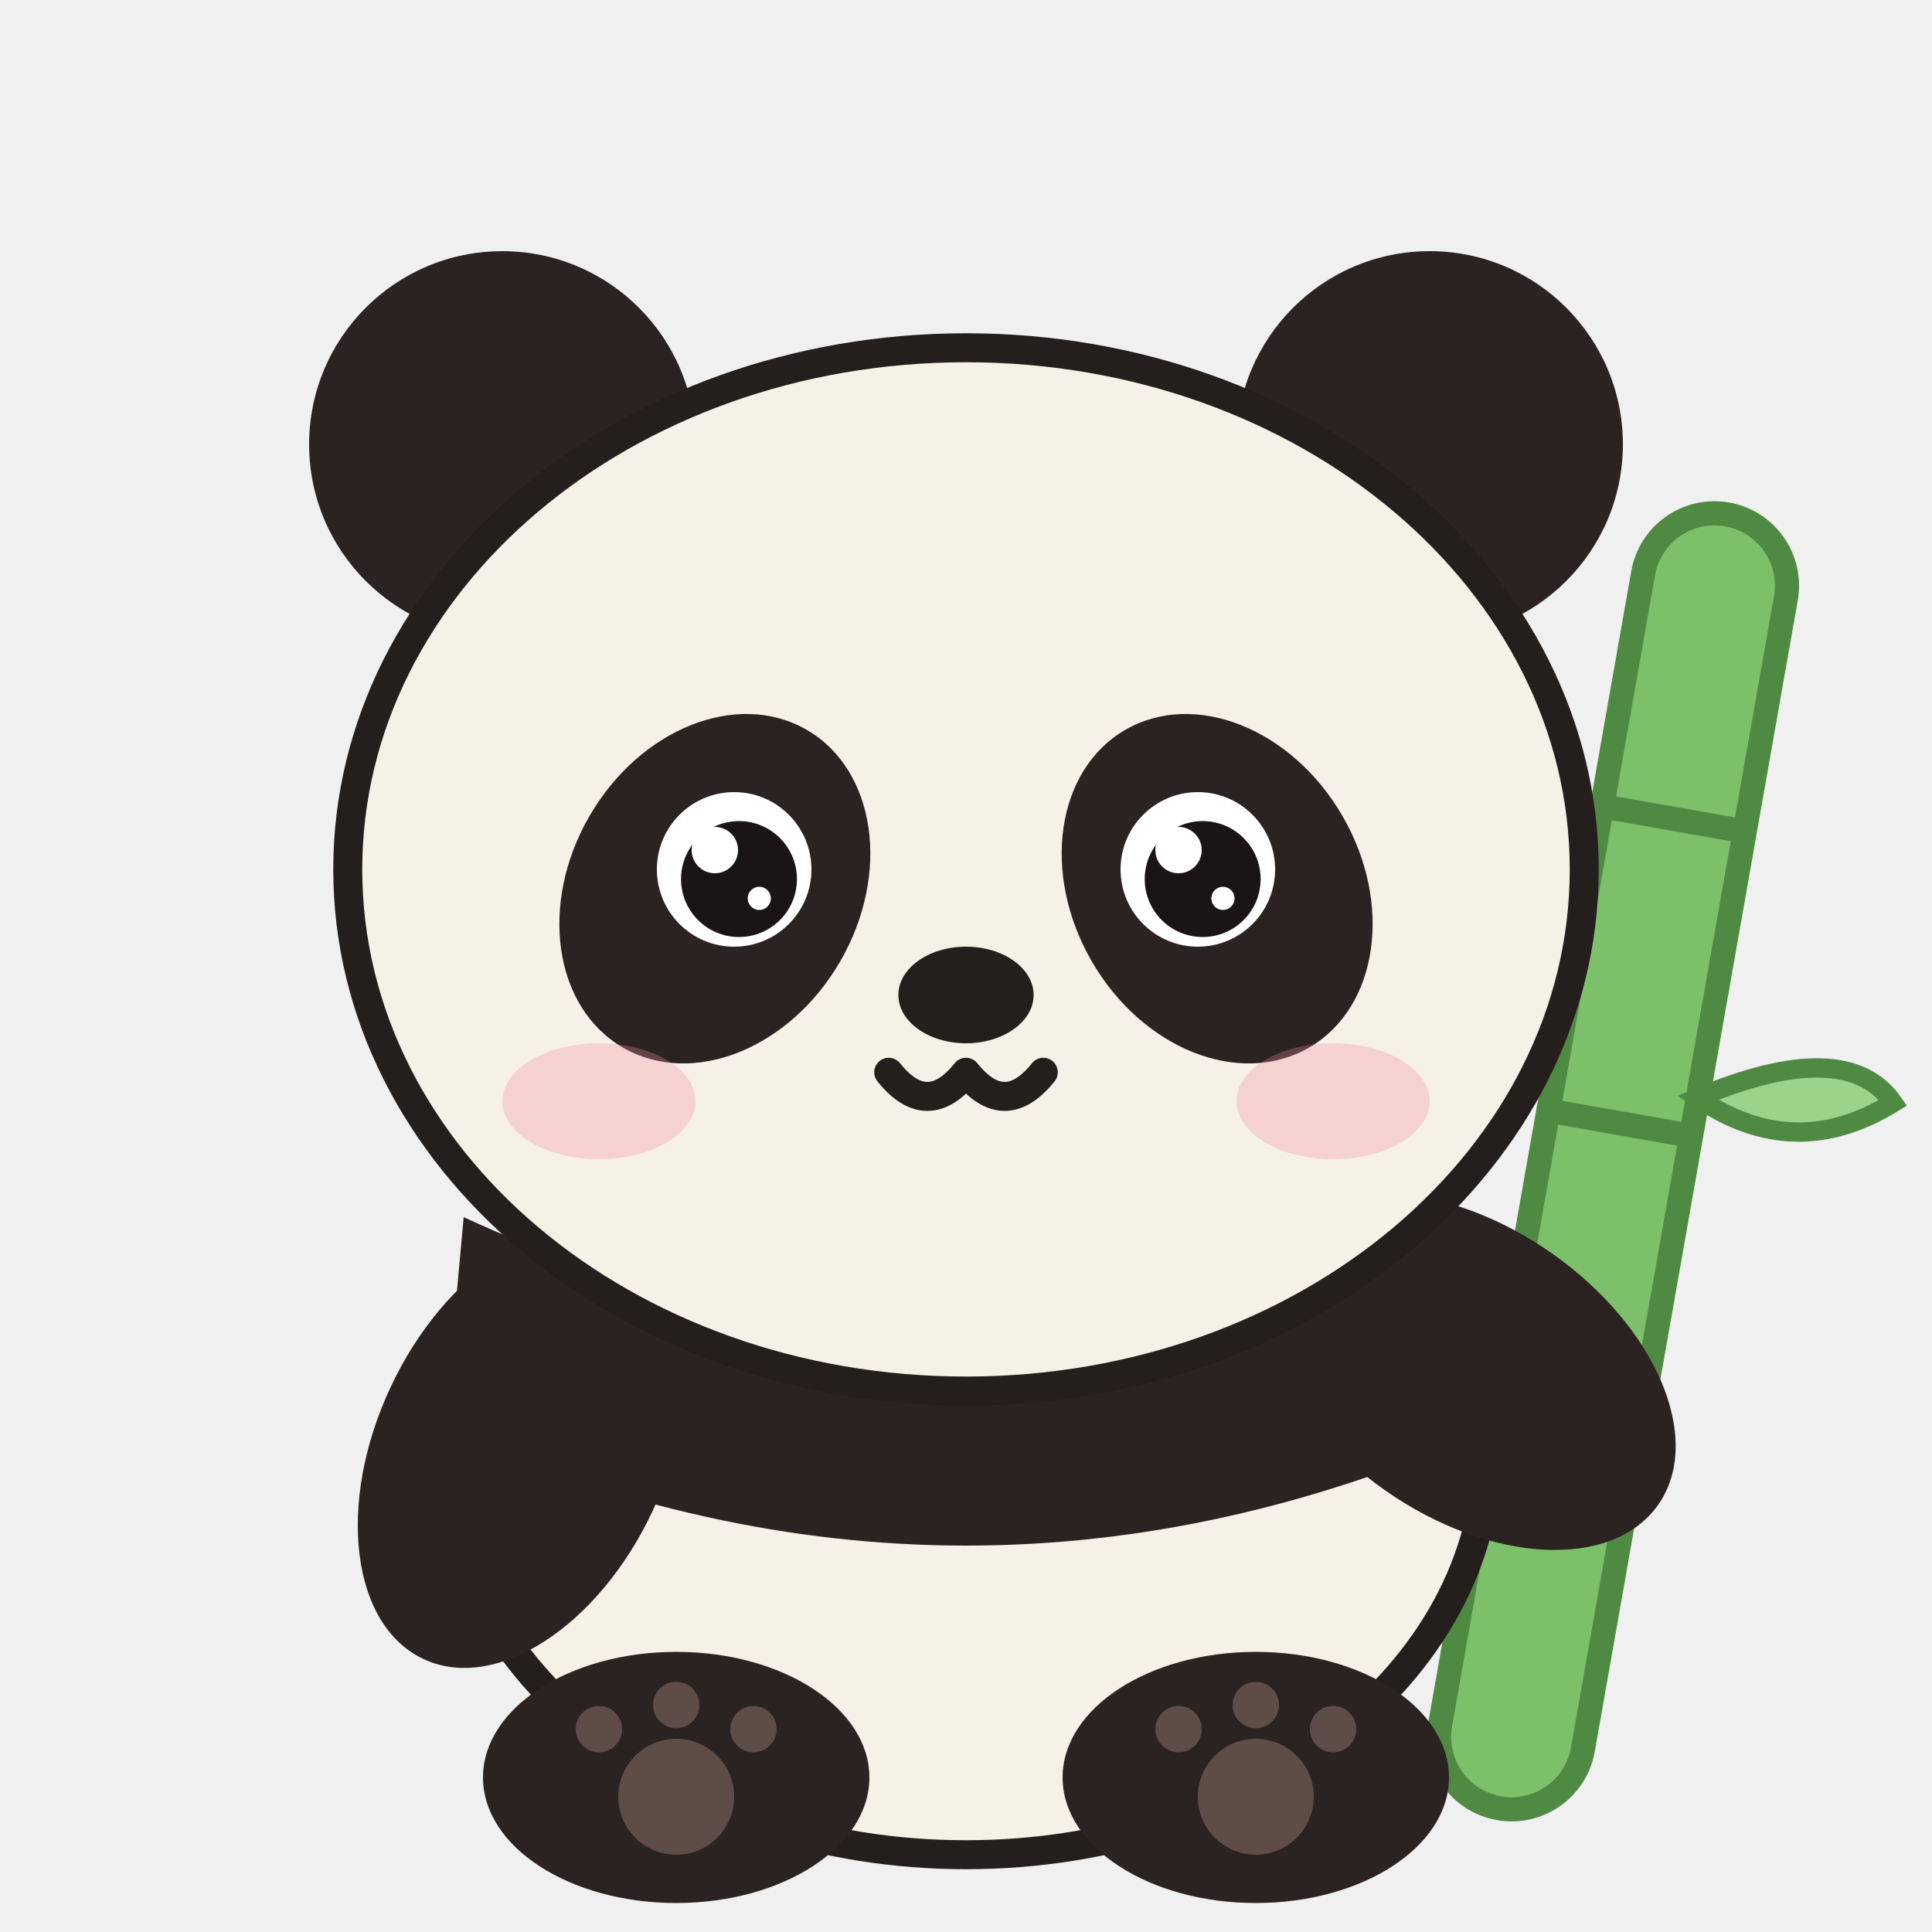
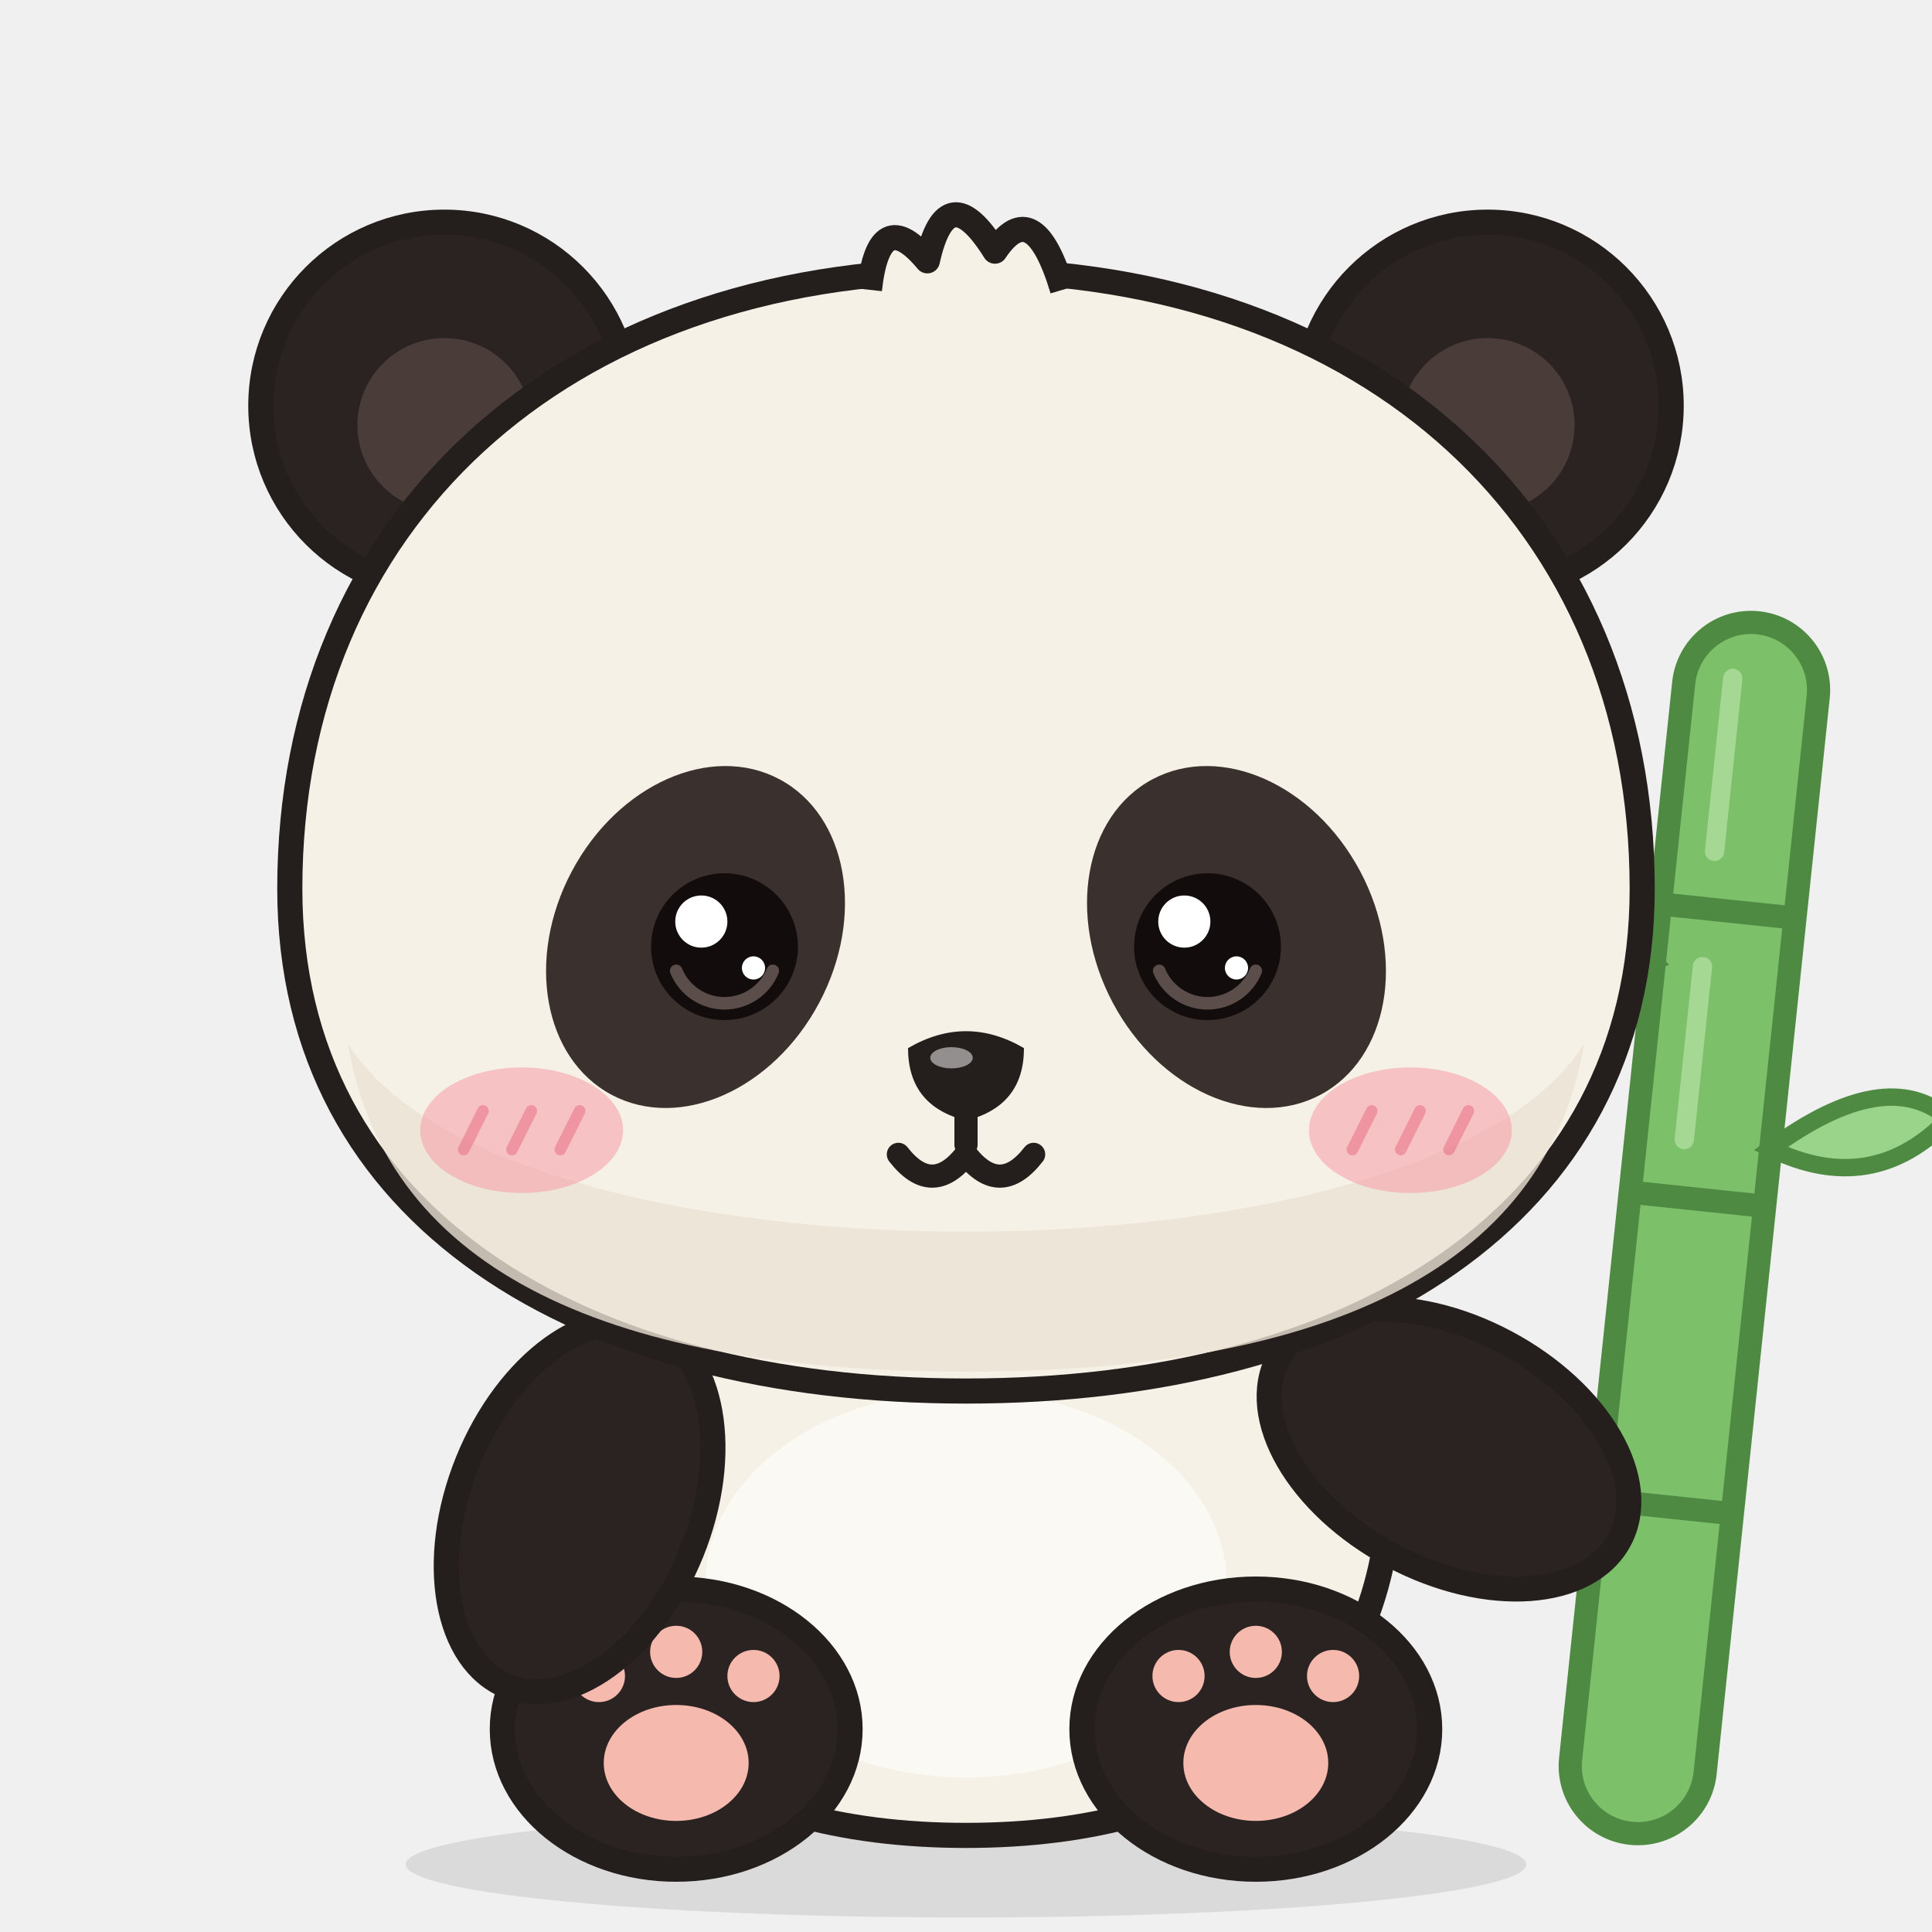
<svg xmlns="http://www.w3.org/2000/svg" viewBox="0 0 200 200" role="img" aria-label="Panda">
-   <g transform="rotate(10 164 140)">
-     <rect x="156" y="52" width="15" height="136" rx="7.5" fill="#7cc06a" stroke="#4f8a43" stroke-width="2.5" />
-     <path d="M156 84h15M156 116h15M156 150h15" stroke="#4f8a43" stroke-width="2.5" />
-     <path d="M171 112 q14 -9 20 -3 q-9 8 -20 3z" fill="#9ad38a" stroke="#4f8a43" stroke-width="2" />
+   <ellipse cx="100" cy="193" rx="58" ry="5.5" fill="#000" opacity=".09" />
+   <g transform="rotate(6 173 150)">
+     <rect x="166" y="64" width="14" height="126" rx="7" fill="#7cc06a" stroke="#4f8a43" stroke-width="2.4" />
+     <path d="M166 94h14M166 124h14M166 156h14" stroke="#4f8a43" stroke-width="2.4" />
+     <path d="M171 70 v18 M171 100 v18" stroke="#b5e3a4" stroke-width="2" stroke-linecap="round" opacity=".7" />
+     <path d="M180 118 q11 -10 18 -5 q-7 9 -18 5z" fill="#9ad38a" stroke="#4f8a43" stroke-width="1.8" />
+     <path d="M166 100 q-10 -9 -16 -3 q7 8 16 3z" fill="#9ad38a" stroke="#4f8a43" stroke-width="1.8" />
  </g>
-   <ellipse cx="100" cy="150" rx="54" ry="42" fill="#f6f1e6" stroke="#241e1c" stroke-width="3" />
-   <path d="M48 126 Q100 150 152 126 L154 148 Q100 172 46 148 Z" fill="#2b2321" />
-   <ellipse cx="70" cy="184" rx="20" ry="13" fill="#2b2321" />
-   <circle cx="70" cy="186" r="6" fill="#5e4c47" />
-   <circle cx="62" cy="179" r="2.4" fill="#5e4c47" />
-   <circle cx="70" cy="176.5" r="2.4" fill="#5e4c47" />
-   <circle cx="78" cy="179" r="2.4" fill="#5e4c47" />
-   <ellipse cx="130" cy="184" rx="20" ry="13" fill="#2b2321" />
-   <circle cx="130" cy="186" r="6" fill="#5e4c47" />
-   <circle cx="122" cy="179" r="2.4" fill="#5e4c47" />
-   <circle cx="130" cy="176.5" r="2.4" fill="#5e4c47" />
-   <circle cx="138" cy="179" r="2.4" fill="#5e4c47" />
-   <ellipse cx="54" cy="150" rx="15" ry="24" transform="rotate(25 54 150)" fill="#2b2321" />
-   <ellipse cx="152" cy="142" rx="15" ry="24" transform="rotate(-55 152 142)" fill="#2b2321" />
-   <g>
-     <circle cx="52" cy="46" r="20" fill="#2b2321" />
-     <circle cx="148" cy="46" r="20" fill="#2b2321" />
-     <ellipse cx="100" cy="90" rx="64" ry="54" fill="#f6f1e6" stroke="#241e1c" stroke-width="3" />
-     <ellipse cx="74" cy="92" rx="15" ry="19" transform="rotate(30 74 92)" fill="#2b2321" />
-     <ellipse cx="126" cy="92" rx="15" ry="19" transform="rotate(-30 126 92)" fill="#2b2321" />
-     <g>
-       <circle cx="76" cy="90" r="8" fill="#ffffff" />
-       <g>
-         <circle cx="76.5" cy="91" r="6" fill="#1a1514" />
-         <circle cx="74" cy="88" r="2.4" fill="#ffffff" />
-         <circle cx="78.6" cy="93" r="1.2" fill="#ffffff" />
+   <path d="M56 152 C56 130 76 124 100 124 C124 124 144 130 144 152 C144 178 126 190 100 190 C74 190 56 178 56 152 Z" fill="#f6f1e6" stroke="#241e1c" stroke-width="2.6" />
+   <ellipse cx="100" cy="164" rx="27" ry="20" fill="#ffffff" opacity=".55" />
+   <g class="pe e">
+     <ellipse cx="70" cy="179" rx="18" ry="14.5" fill="#2b2321" stroke="#241e1c" stroke-width="2.6" stroke-linejoin="round" />
+     <ellipse cx="70" cy="182.5" rx="7.5" ry="6" fill="#f6b9ae" />
+     <circle cx="62" cy="173.5" r="2.7" fill="#f6b9ae" />
+     <circle cx="70" cy="171" r="2.7" fill="#f6b9ae" />
+     <circle cx="78" cy="173.5" r="2.7" fill="#f6b9ae" />
+   </g>
+   <g class="pe d">
+     <ellipse cx="130" cy="179" rx="18" ry="14.5" fill="#2b2321" stroke="#241e1c" stroke-width="2.6" stroke-linejoin="round" />
+     <ellipse cx="130" cy="182.5" rx="7.5" ry="6" fill="#f6b9ae" />
+     <circle cx="122" cy="173.5" r="2.7" fill="#f6b9ae" />
+     <circle cx="130" cy="171" r="2.7" fill="#f6b9ae" />
+     <circle cx="138" cy="173.5" r="2.7" fill="#f6b9ae" />
+   </g>
+   <ellipse cx="60" cy="156" rx="12.5" ry="20" transform="rotate(22 60 156)" fill="#2b2321" stroke="#241e1c" stroke-width="2.6" />
+   <ellipse cx="150" cy="150" rx="12.5" ry="20" transform="rotate(-62 150 150)" fill="#2b2321" stroke="#241e1c" stroke-width="2.6" />
+   <g class="cabeca">
+     <g class="orelha e">
+       <circle cx="46" cy="42" r="19" fill="#2b2321" stroke="#241e1c" stroke-width="2.6" stroke-linejoin="round" />
+       <circle cx="46" cy="44" r="9" fill="#4a3d39" />
+     </g>
+     <g class="orelha d">
+       <circle cx="154" cy="42" r="19" fill="#2b2321" stroke="#241e1c" stroke-width="2.6" stroke-linejoin="round" />
+       <circle cx="154" cy="44" r="9" fill="#4a3d39" />
+     </g>
+     <path d="M100 28 C142 28 170 54 170 92 C170 126 140 144 100 144 C60 144 30 126 30 92 C30 54 58 28 100 28 Z" fill="#f6f1e6" stroke="#241e1c" stroke-width="2.6" stroke-linejoin="round" />
+     <path d="M36 108 C52 134 148 134 164 108 C160 132 136 142 100 142 C64 142 40 132 36 108 Z" fill="#ebe2d3" opacity=".8" />
+     <path d="M90 30 q1 -9 6 -3 q2 -9 7 -1 q4 -6 7 4" fill="#f6f1e6" stroke="#241e1c" stroke-width="2.6" stroke-linejoin="round" />
+     <ellipse cx="72" cy="97" rx="14.5" ry="18.5" transform="rotate(28 72 97)" fill="#3a302d" />
+     <ellipse cx="128" cy="97" rx="14.5" ry="18.5" transform="rotate(-28 128 97)" fill="#3a302d" />
+     <g class="olhos">
+       <g class="pupila">
+         <circle cx="75" cy="98" r="7.6" fill="#120d0c" />
+         <path d="M70 100.5 a5.4 5.4 0 0 0 10 0" fill="none" stroke="#7a6862" stroke-width="1.3" stroke-linecap="round" opacity=".7" />
+         <circle cx="72.6" cy="95.4" r="2.7" fill="#ffffff" />
+         <circle cx="78" cy="100.2" r="1.2" fill="#ffffff" />
      </g>
-       <circle cx="124" cy="90" r="8" fill="#ffffff" />
-       <g>
-         <circle cx="124.5" cy="91" r="6" fill="#1a1514" />
-         <circle cx="122" cy="88" r="2.4" fill="#ffffff" />
-         <circle cx="126.6" cy="93" r="1.2" fill="#ffffff" />
+       <g class="pupila">
+         <circle cx="125" cy="98" r="7.6" fill="#120d0c" />
+         <path d="M120 100.5 a5.4 5.4 0 0 0 10 0" fill="none" stroke="#7a6862" stroke-width="1.3" stroke-linecap="round" opacity=".7" />
+         <circle cx="122.6" cy="95.4" r="2.7" fill="#ffffff" />
+         <circle cx="128" cy="100.2" r="1.2" fill="#ffffff" />
      </g>
    </g>
-     <ellipse cx="62" cy="114" rx="10" ry="6" fill="#f08a9b" opacity="0.3" />
-     <ellipse cx="138" cy="114" rx="10" ry="6" fill="#f08a9b" opacity="0.3" />
-     <ellipse cx="100" cy="103" rx="7" ry="5" fill="#241e1c" />
-     <path d="M92 111 q4 5 8 0 q4 5 8 0" fill="none" stroke="#241e1c" stroke-width="3" stroke-linecap="round" stroke-linejoin="round" />
+     <ellipse cx="54" cy="117" rx="10.5" ry="6.5" fill="#f79aa8" opacity="0.55" />
+     <path d="M50 115 l-2 4 M55 115 l-2 4 M60 115 l-2 4" stroke="#e8778a" stroke-width="1.2" stroke-linecap="round" opacity=".6" />
+     <ellipse cx="146" cy="117" rx="10.5" ry="6.5" fill="#f79aa8" opacity="0.55" />
+     <path d="M142 115 l-2 4 M147 115 l-2 4 M152 115 l-2 4" stroke="#e8778a" stroke-width="1.2" stroke-linecap="round" opacity=".6" />
+     <path d="M94 108.5 Q100 105 106 108.5 Q106 114.5 100 116 Q94 114.5 94 108.5 Z" fill="#241e1c" />
+     <ellipse cx="98.5" cy="109.5" rx="2.2" ry="1.1" fill="#ffffff" opacity=".5" />
+     <path d="M100 115.5 v3 M93 119.5 q3.5 4.5 7 0 q3.5 4.5 7 0" fill="none" stroke="#241e1c" stroke-width="2.4" stroke-linecap="round" stroke-linejoin="round" />
+     <g transform="translate(100 97) scale(1.08) translate(-100 -90)" />
+     <g transform="translate(100 88) scale(1.09) translate(-100 -92)" />
  </g>
</svg>
